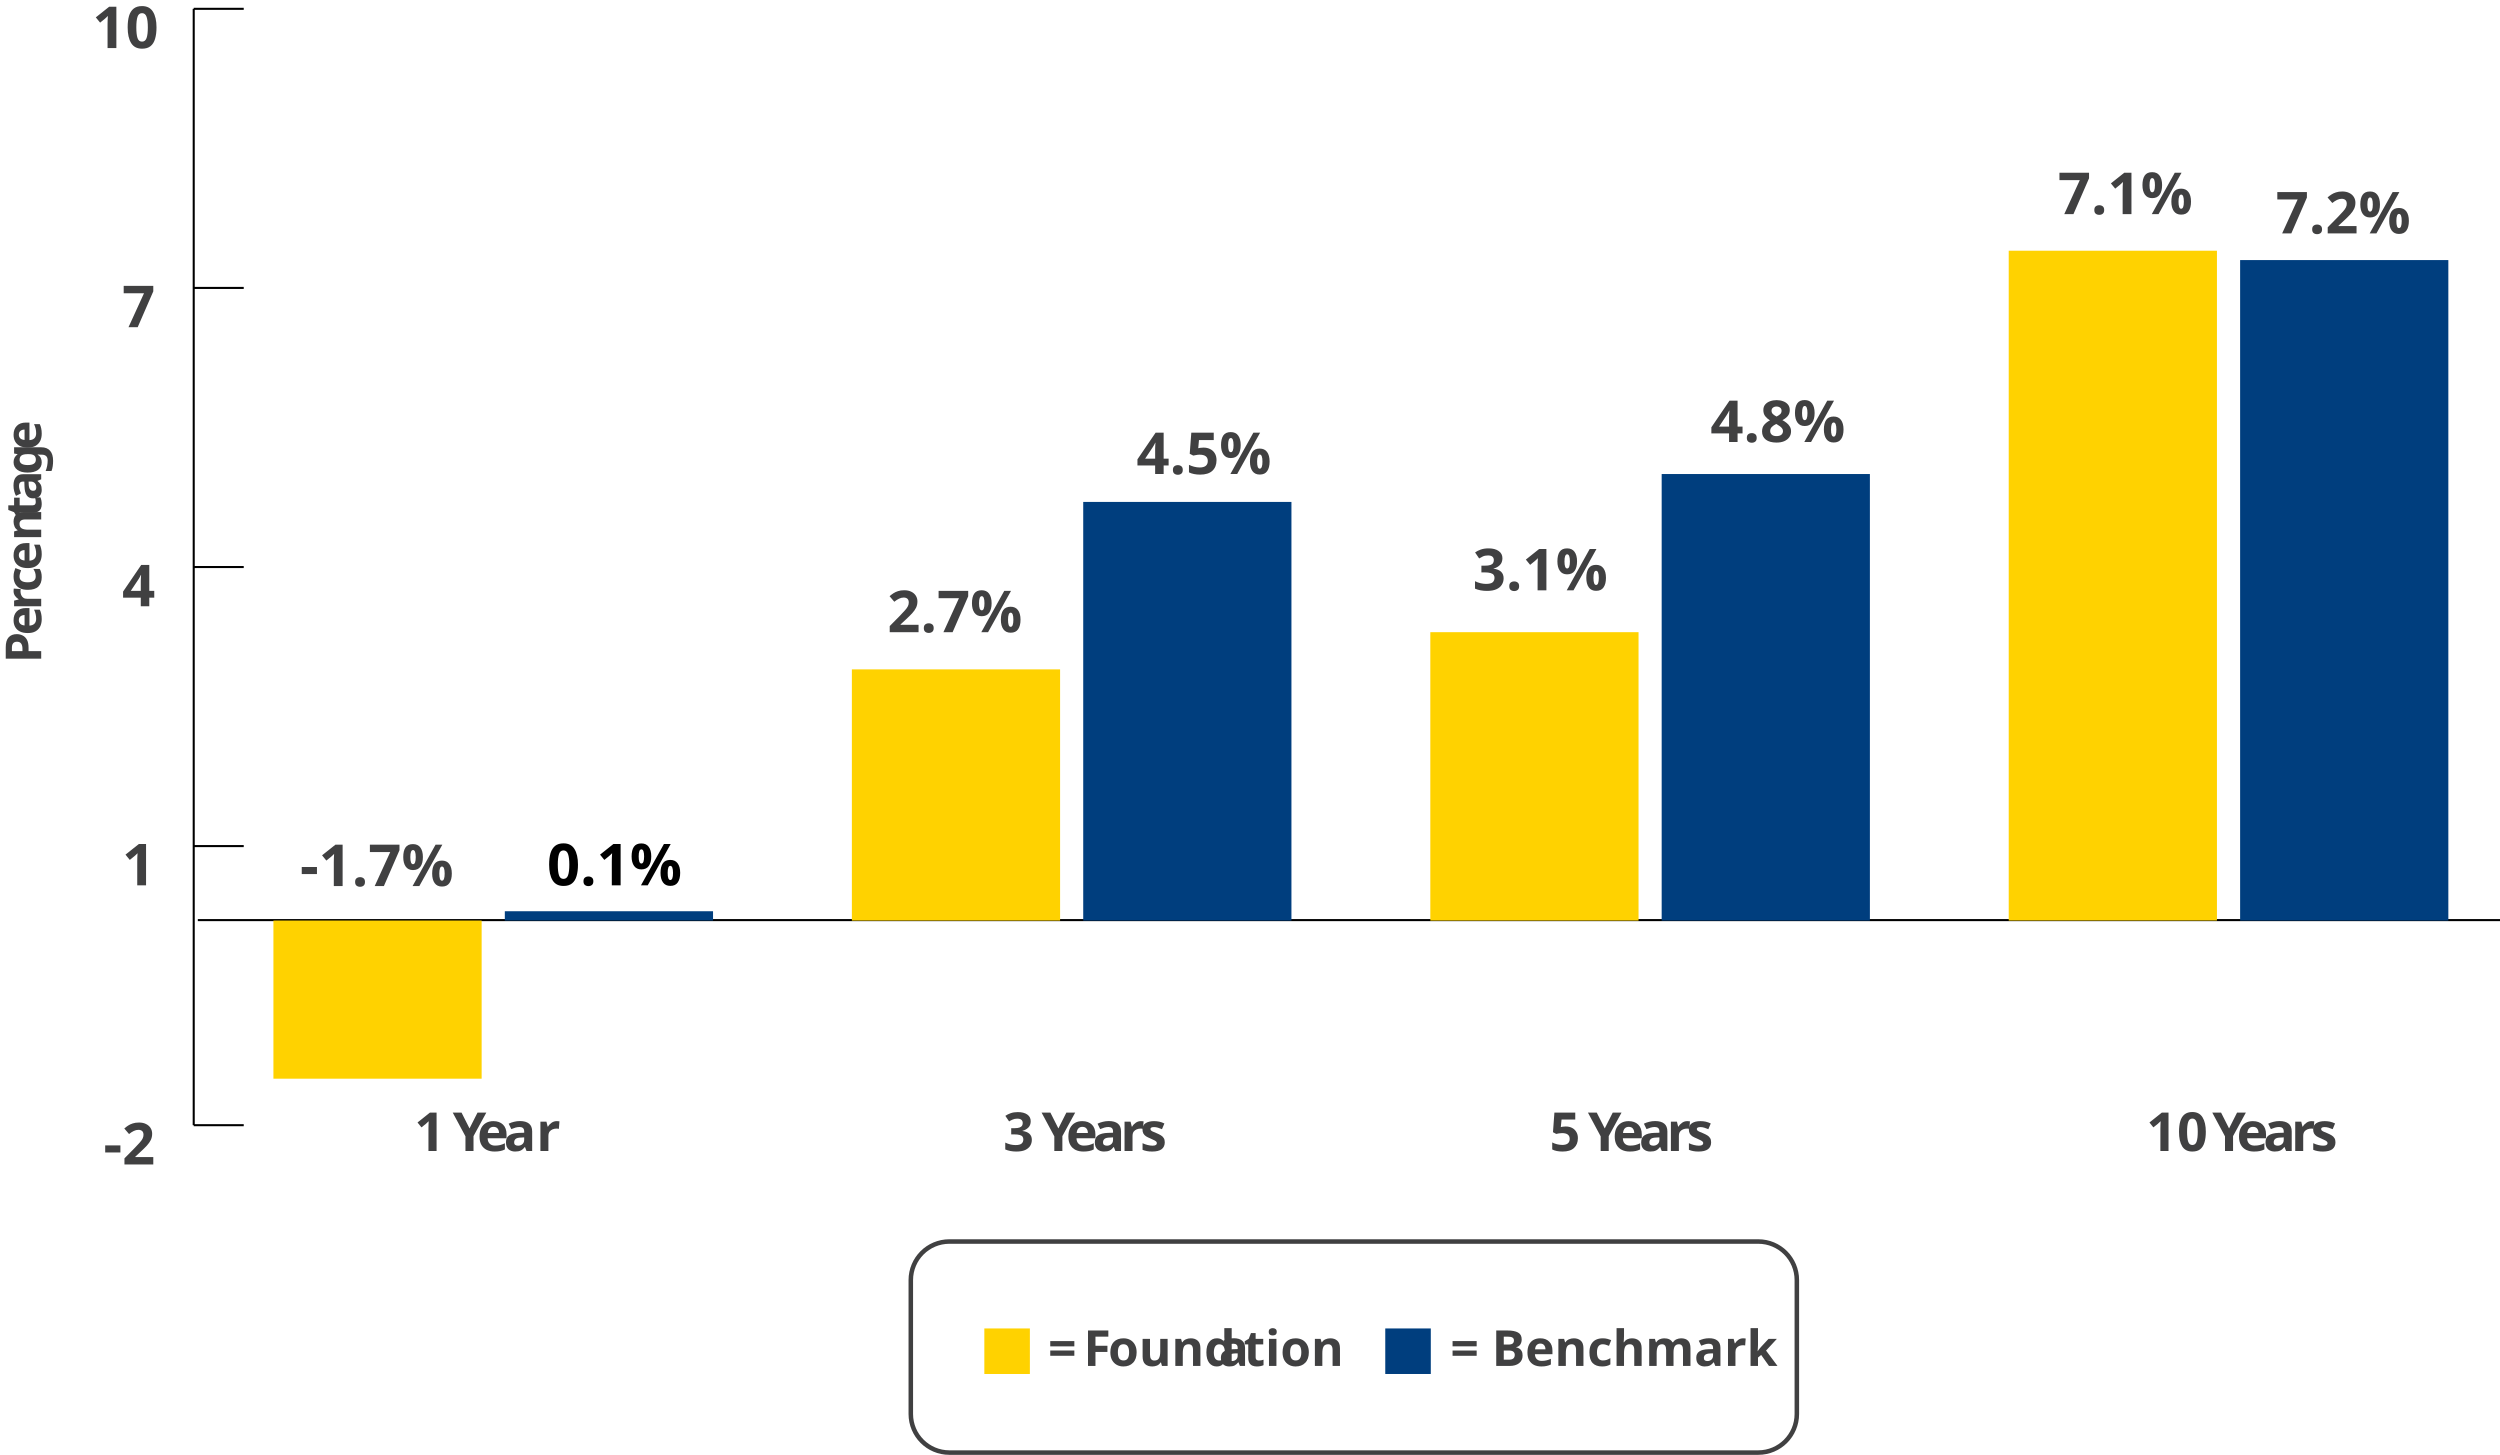
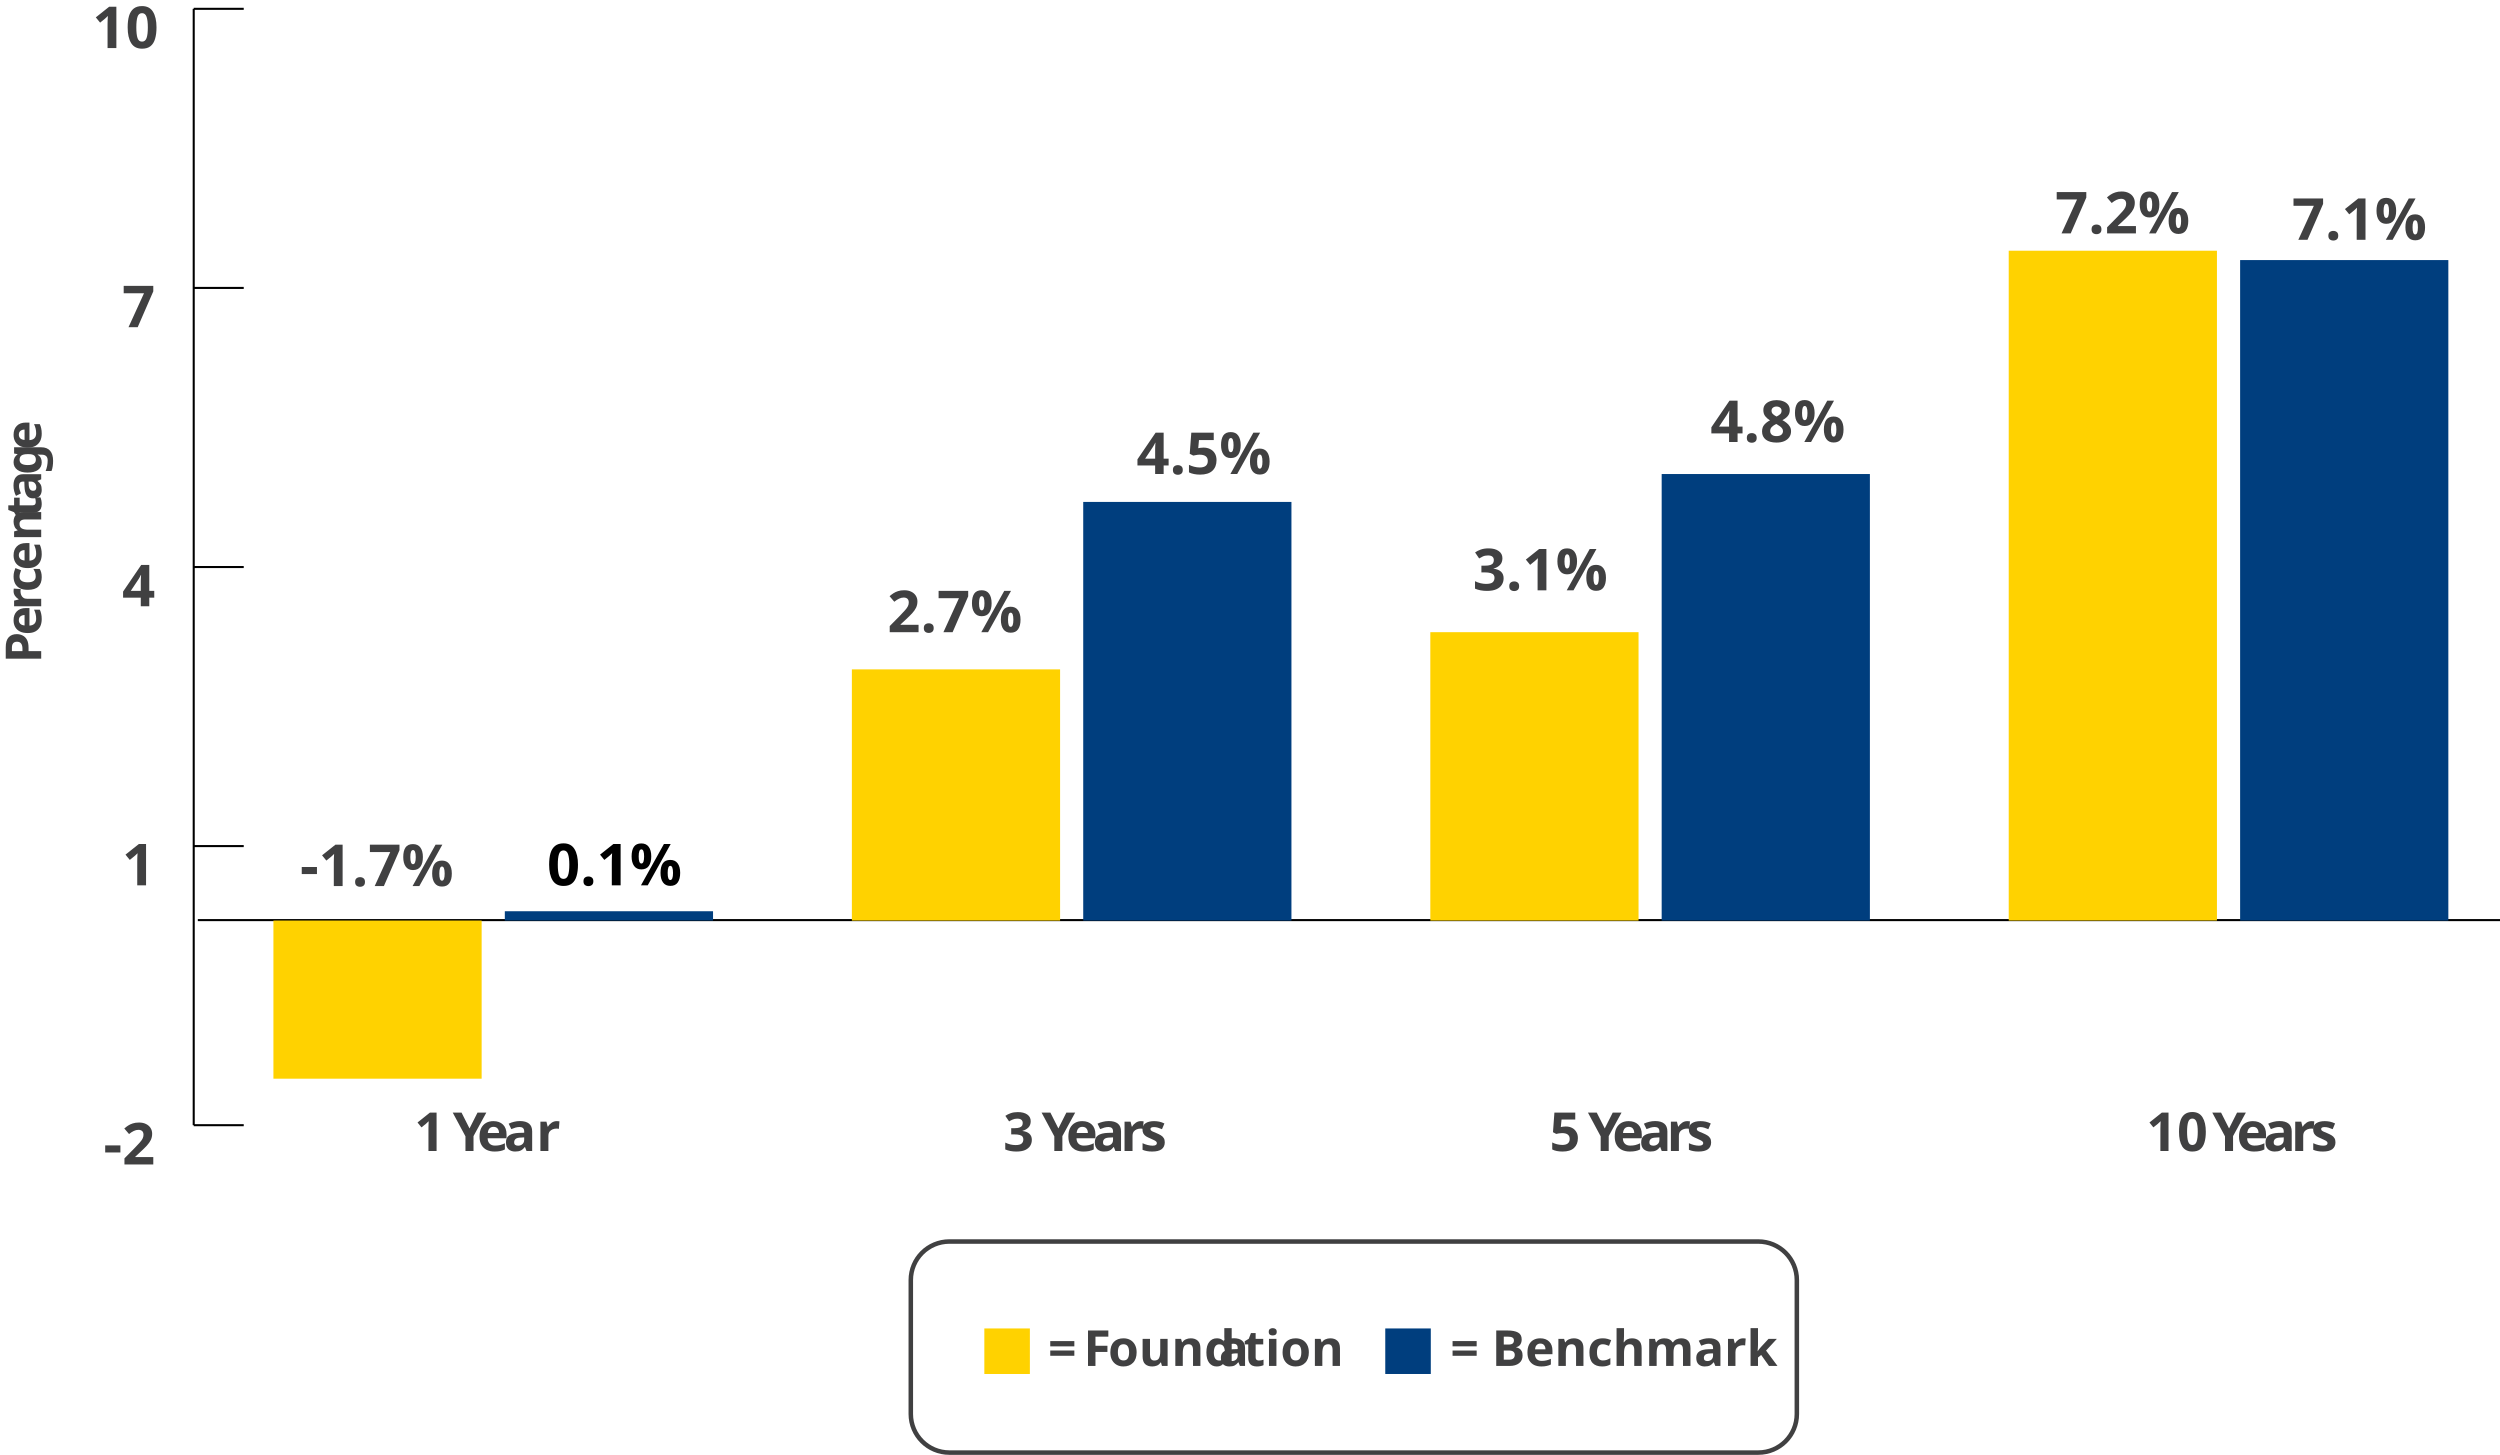
<svg xmlns="http://www.w3.org/2000/svg" id="Layer_1" data-name="Layer 1" viewBox="0 0 518.8 301.91">
  <defs>
    <style>.cls-1{font-size:11.16px;}.cls-1,.cls-20,.cls-8{fill:#404041;}.cls-1,.cls-20,.cls-21,.cls-8{font-family:SourceSansPro-SemiBold, Source Sans Pro;font-weight:600;}.cls-2{letter-spacing:-0.05em;}.cls-3{letter-spacing:-0.01em;}.cls-4{letter-spacing:-0.01em;}.cls-5{letter-spacing:-0.05em;}.cls-6{letter-spacing:-0.01em;}.cls-7{letter-spacing:-0.01em;}.cls-8{font-size:10.31px;}.cls-9{letter-spacing:-0.02em;}.cls-10{letter-spacing:-0.01em;}.cls-11{letter-spacing:-0.02em;}.cls-12{letter-spacing:-0.02em;}.cls-13{letter-spacing:-0.02em;}.cls-14{letter-spacing:-0.02em;}.cls-15{letter-spacing:0em;}.cls-16{letter-spacing:0em;}.cls-17{fill:#ffd200;}.cls-18{fill:#003e7e;}.cls-19,.cls-22{fill:none;stroke-miterlimit:10;}.cls-19{stroke:#404041;stroke-width:0.94px;}.cls-20,.cls-21{font-size:12.02px;}.cls-22{stroke:#000;stroke-width:0.43px;}</style>
  </defs>
  <text class="cls-1" transform="translate(85.99 238.86)">1 <tspan class="cls-2" x="7.96" y="0">Y</tspan>
    <tspan class="cls-3" x="13.02" y="0">e</tspan>
    <tspan x="18.54" y="0">ar</tspan>
  </text>
  <text class="cls-1" transform="translate(208.19 238.86)">3 <tspan class="cls-2" x="7.96" y="0">Y</tspan>
    <tspan class="cls-3" x="13.02" y="0">e</tspan>
    <tspan x="18.54" y="0">a</tspan>
    <tspan class="cls-4" x="24.3" y="0">r</tspan>
    <tspan x="28.4" y="0">s</tspan>
  </text>
  <text class="cls-1" transform="translate(321.57 238.86)">5 <tspan class="cls-2" x="7.96" y="0">Y</tspan>
    <tspan class="cls-3" x="13.02" y="0">e</tspan>
    <tspan x="18.54" y="0">a</tspan>
    <tspan class="cls-4" x="24.3" y="0">r</tspan>
    <tspan x="28.4" y="0">s</tspan>
  </text>
  <text class="cls-1" transform="translate(445.4 238.86)">10 <tspan class="cls-5" x="13.69" y="0">Y</tspan>
    <tspan class="cls-6" x="18.74" y="0">e</tspan>
    <tspan x="24.27" y="0">a</tspan>
    <tspan class="cls-7" x="30.03" y="0">r</tspan>
    <tspan x="34.13" y="0">s</tspan>
  </text>
  <text class="cls-8" transform="translate(8.55 137.61) rotate(-90)">
    <tspan class="cls-9">P</tspan>
    <tspan x="5.77" y="0">e</tspan>
    <tspan class="cls-10" x="11" y="0">r</tspan>
    <tspan class="cls-11" x="14.74" y="0">c</tspan>
    <tspan x="19.25" y="0">en</tspan>
    <tspan class="cls-12" x="30.25" y="0">t</tspan>
    <tspan x="33.75" y="0">a</tspan>
    <tspan class="cls-13" x="39.07" y="0">g</tspan>
    <tspan x="44.26" y="0">e</tspan>
  </text>
  <text class="cls-8" transform="translate(217.51 283.46)">= <tspan class="cls-14" x="7.35" y="0">F</tspan>
    <tspan class="cls-15" x="12.44" y="0">ound</tspan>
    <tspan class="cls-14" x="35.41" y="0">a</tspan>
    <tspan class="cls-16" x="40.56" y="0">tion</tspan>
  </text>
  <text class="cls-8" transform="translate(301 283.46)">= Benchmark</text>
  <rect class="cls-17" x="204.27" y="275.68" width="9.45" height="9.45" />
  <rect class="cls-18" x="287.47" y="275.68" width="9.45" height="9.45" />
  <rect class="cls-19" x="189.01" y="257.64" width="183.87" height="43.8" rx="8" />
-   <text class="cls-20" transform="translate(427.05 44.43)">7.1%</text>
-   <text class="cls-20" transform="translate(472.26 48.44)">7.2%</text>
+   <text class="cls-20" transform="translate(475.62 49.76)">7.1%</text>
+   <text class="cls-20" transform="translate(426.48 48.44)">7.2%</text>
  <text class="cls-20" transform="translate(305.64 122.5)">3.1%</text>
  <text class="cls-20" transform="translate(354.94 91.72)">4.8%</text>
  <text class="cls-20" transform="translate(184.15 131.19)">2.7%</text>
  <text class="cls-20" transform="translate(235.84 98.37)">4.5%</text>
  <text class="cls-20" transform="translate(62.26 183.87)">-1.7%</text>
  <text class="cls-21" transform="translate(113.52 183.73)">0.1%</text>
  <line class="cls-22" x1="41.05" y1="190.94" x2="518.8" y2="190.94" />
  <text class="cls-20" transform="translate(21.47 241.65)">-2</text>
  <text class="cls-20" transform="translate(25.34 183.73)">1</text>
  <text class="cls-20" transform="translate(25.34 125.81)">4</text>
  <text class="cls-20" transform="translate(25.34 67.9)">7</text>
  <text class="cls-20" transform="translate(19.18 9.98)">10</text>
  <line class="cls-22" x1="40.2" y1="233.5" x2="40.2" y2="1.83" />
  <line class="cls-22" x1="40.2" y1="233.5" x2="50.58" y2="233.5" />
  <line class="cls-22" x1="40.2" y1="175.58" x2="50.58" y2="175.58" />
  <line class="cls-22" x1="40.2" y1="117.67" x2="50.58" y2="117.67" />
  <line class="cls-22" x1="40.2" y1="59.75" x2="50.58" y2="59.75" />
  <line class="cls-22" x1="40.2" y1="1.83" x2="50.58" y2="1.83" />
  <rect class="cls-18" x="104.76" y="189.1" width="43.21" height="1.93" />
  <rect class="cls-18" x="224.79" y="104.16" width="43.21" height="86.88" />
  <rect class="cls-18" x="344.83" y="98.37" width="43.21" height="92.67" />
  <rect class="cls-18" x="464.87" y="53.97" width="43.21" height="137.07" />
  <rect class="cls-17" x="56.74" y="191.03" width="43.21" height="32.82" />
  <rect class="cls-17" x="176.78" y="138.91" width="43.21" height="52.13" />
  <rect class="cls-17" x="296.82" y="131.19" width="43.21" height="59.85" />
  <rect class="cls-17" x="416.85" y="52.03" width="43.21" height="139" />
</svg>
